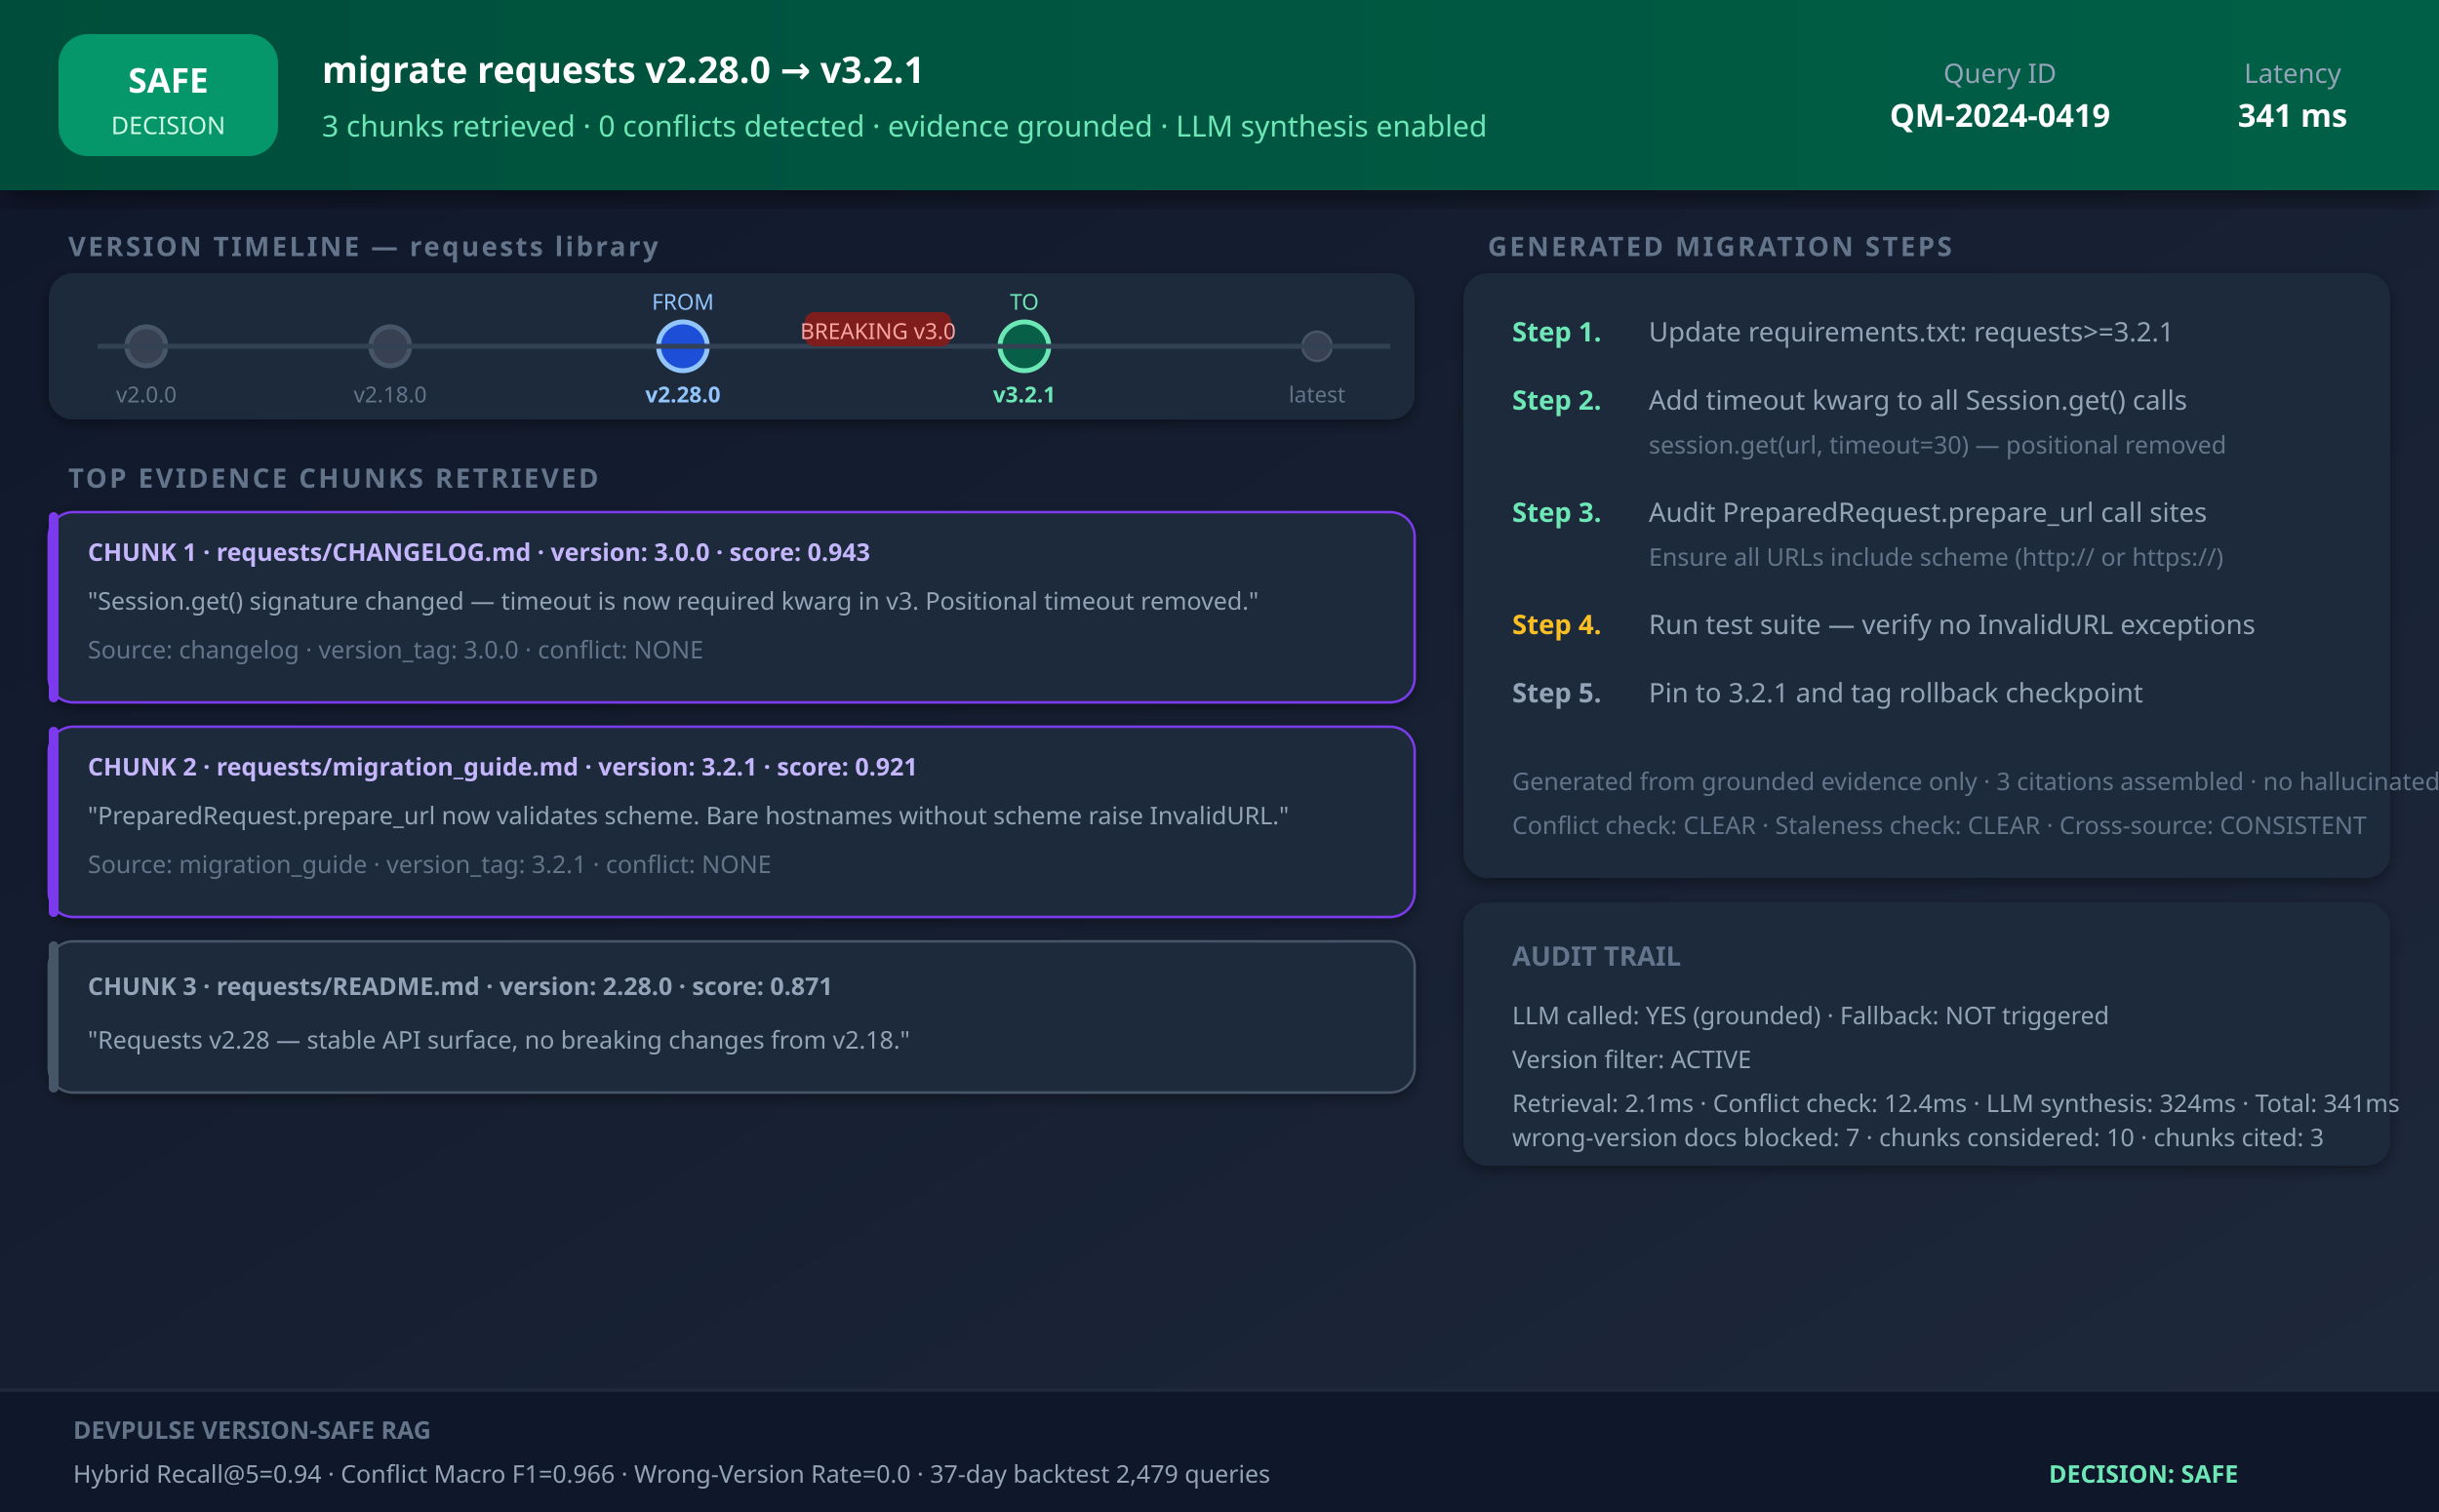
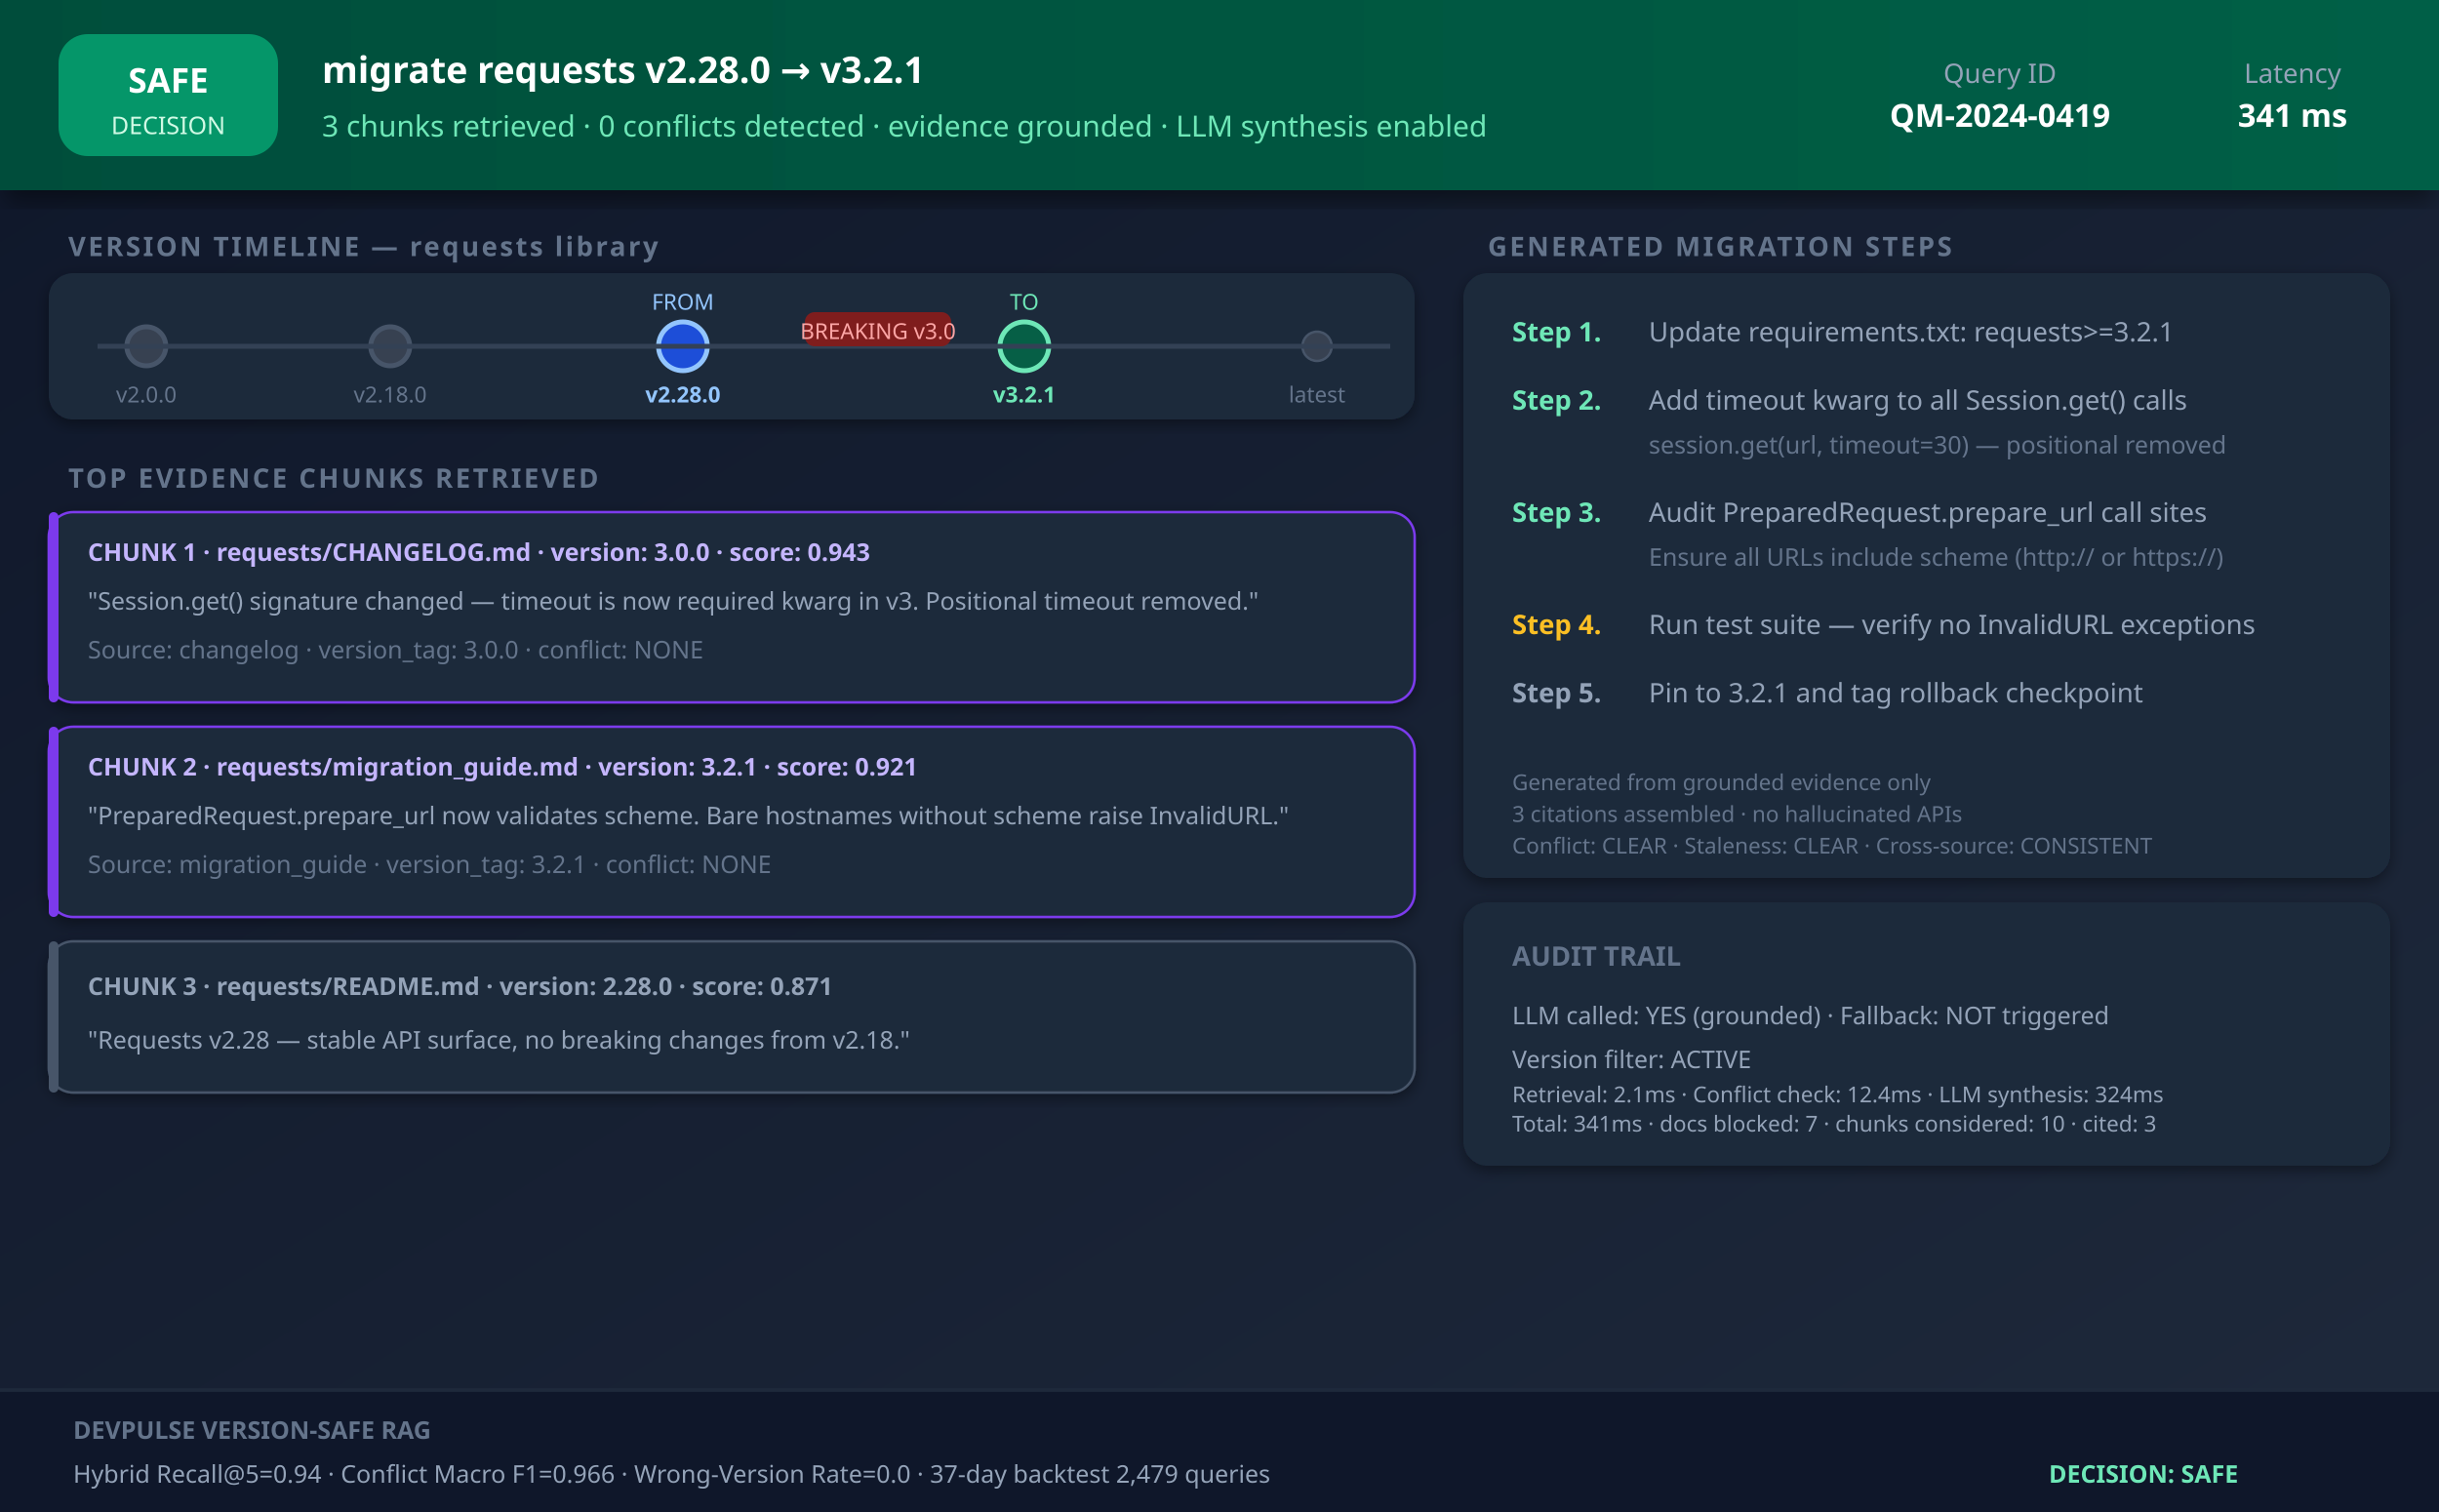
<svg xmlns="http://www.w3.org/2000/svg" viewBox="0 0 1000 620" font-family="'Segoe UI', system-ui, sans-serif">
  <defs>
    <linearGradient id="bg" x1="0%" y1="0%" x2="100%" y2="100%">
      <stop offset="0%" style="stop-color:#0f172a" />
      <stop offset="100%" style="stop-color:#1e293b" />
    </linearGradient>
    <linearGradient id="safeBanner" x1="0%" y1="0%" x2="100%" y2="0%">
      <stop offset="0%" style="stop-color:#064e3b" />
      <stop offset="100%" style="stop-color:#065f46" />
    </linearGradient>
    <filter id="shadow">
      <feDropShadow dx="0" dy="4" stdDeviation="6" flood-color="#000" flood-opacity="0.5" />
    </filter>
    <filter id="shadowSm">
      <feDropShadow dx="0" dy="2" stdDeviation="3" flood-color="#000" flood-opacity="0.4" />
    </filter>
  </defs>
  <rect width="1000" height="620" fill="url(#bg)" />
  <rect x="0" y="0" width="1000" height="78" fill="url(#safeBanner)" filter="url(#shadow)" />
  <rect x="24" y="14" width="90" height="50" rx="12" fill="#059669" />
  <text x="69" y="38" text-anchor="middle" fill="white" font-size="14" font-weight="800">SAFE</text>
  <text x="69" y="55" text-anchor="middle" fill="#d1fae5" font-size="10">DECISION</text>
  <text x="132" y="34" fill="white" font-size="15" font-weight="700">migrate requests v2.28.0 → v3.2.1</text>
  <text x="132" y="56" fill="#6ee7b7" font-size="12">3 chunks retrieved   ·   0 conflicts detected   ·   evidence grounded   ·   LLM synthesis enabled</text>
  <text x="820" y="34" text-anchor="middle" fill="#94a3b8" font-size="11">Query ID</text>
  <text x="820" y="52" text-anchor="middle" fill="white" font-size="13" font-weight="600">QM-2024-0419</text>
  <text x="940" y="34" text-anchor="middle" fill="#94a3b8" font-size="11">Latency</text>
  <text x="940" y="52" text-anchor="middle" fill="white" font-size="13" font-weight="600">341 ms</text>
  <text x="28" y="105" fill="#64748b" font-size="11" font-weight="600" letter-spacing="1">VERSION TIMELINE — requests library</text>
  <rect x="20" y="112" width="560" height="60" rx="10" fill="#1e293b" filter="url(#shadowSm)" />
  <circle cx="60" cy="142" r="8" fill="#374151" stroke="#475569" stroke-width="2" />
  <text x="60" y="165" text-anchor="middle" fill="#64748b" font-size="9">v2.0.0</text>
  <circle cx="160" cy="142" r="8" fill="#374151" stroke="#475569" stroke-width="2" />
  <text x="160" y="165" text-anchor="middle" fill="#64748b" font-size="9">v2.18.0</text>
  <circle cx="280" cy="142" r="10" fill="#1d4ed8" stroke="#93c5fd" stroke-width="2" />
  <text x="280" y="165" text-anchor="middle" fill="#93c5fd" font-size="9" font-weight="600">v2.28.0</text>
  <text x="280" y="127" text-anchor="middle" fill="#93c5fd" font-size="9">FROM</text>
  <circle cx="420" cy="142" r="10" fill="#065f46" stroke="#6ee7b7" stroke-width="2" />
  <text x="420" y="165" text-anchor="middle" fill="#6ee7b7" font-size="9" font-weight="600">v3.2.1</text>
  <text x="420" y="127" text-anchor="middle" fill="#6ee7b7" font-size="9">TO</text>
  <circle cx="540" cy="142" r="6" fill="#374151" stroke="#475569" stroke-width="1" />
  <text x="540" y="165" text-anchor="middle" fill="#64748b" font-size="9">latest</text>
  <line x1="40" y1="142" x2="570" y2="142" stroke="#334155" stroke-width="2" />
  <rect x="330" y="128" width="60" height="14" rx="4" fill="#7f1d1d" />
  <text x="360" y="139" text-anchor="middle" fill="#fca5a5" font-size="9">BREAKING v3.0</text>
  <text x="28" y="200" fill="#64748b" font-size="11" font-weight="600" letter-spacing="1">TOP EVIDENCE CHUNKS RETRIEVED</text>
  <rect x="20" y="210" width="560" height="78" rx="10" fill="#1e293b" filter="url(#shadowSm)" stroke="#7c3aed" stroke-width="1" />
  <rect x="20" y="210" width="4" height="78" rx="2" fill="#7c3aed" />
  <text x="36" y="230" fill="#c4b5fd" font-size="10" font-weight="600">CHUNK 1  ·  requests/CHANGELOG.md  ·  version: 3.0.0  ·  score: 0.943</text>
  <text x="36" y="250" fill="#94a3b8" font-size="10">"Session.get() signature changed — timeout is now required kwarg in v3. Positional timeout removed."</text>
  <text x="36" y="270" fill="#64748b" font-size="10">Source: changelog · version_tag: 3.0.0 · conflict: NONE</text>
  <rect x="20" y="298" width="560" height="78" rx="10" fill="#1e293b" filter="url(#shadowSm)" stroke="#7c3aed" stroke-width="1" />
  <rect x="20" y="298" width="4" height="78" rx="2" fill="#7c3aed" />
  <text x="36" y="318" fill="#c4b5fd" font-size="10" font-weight="600">CHUNK 2  ·  requests/migration_guide.md  ·  version: 3.2.1  ·  score: 0.921</text>
  <text x="36" y="338" fill="#94a3b8" font-size="10">"PreparedRequest.prepare_url now validates scheme. Bare hostnames without scheme raise InvalidURL."</text>
  <text x="36" y="358" fill="#64748b" font-size="10">Source: migration_guide · version_tag: 3.2.1 · conflict: NONE</text>
  <rect x="20" y="386" width="560" height="62" rx="10" fill="#1e293b" filter="url(#shadowSm)" stroke="#475569" stroke-width="1" />
  <rect x="20" y="386" width="4" height="62" rx="2" fill="#475569" />
  <text x="36" y="408" fill="#94a3b8" font-size="10" font-weight="600">CHUNK 3  ·  requests/README.md  ·  version: 2.28.0  ·  score: 0.871</text>
  <text x="36" y="430" fill="#94a3b8" font-size="10">"Requests v2.28 — stable API surface, no breaking changes from v2.18."</text>
  <text x="610" y="105" fill="#64748b" font-size="11" font-weight="600" letter-spacing="1">GENERATED MIGRATION STEPS</text>
  <rect x="600" y="112" width="380" height="248" rx="10" fill="#1e293b" filter="url(#shadowSm)" />
  <text x="620" y="140" fill="#6ee7b7" font-size="11" font-weight="600">Step 1.</text>
  <text x="676" y="140" fill="#94a3b8" font-size="11">Update requirements.txt: requests&gt;=3.2.1</text>
  <text x="620" y="168" fill="#6ee7b7" font-size="11" font-weight="600">Step 2.</text>
  <text x="676" y="168" fill="#94a3b8" font-size="11">Add timeout kwarg to all Session.get() calls</text>
  <text x="676" y="186" fill="#64748b" font-size="10">   session.get(url, timeout=30)  — positional removed</text>
  <text x="620" y="214" fill="#6ee7b7" font-size="11" font-weight="600">Step 3.</text>
  <text x="676" y="214" fill="#94a3b8" font-size="11">Audit PreparedRequest.prepare_url call sites</text>
  <text x="676" y="232" fill="#64748b" font-size="10">   Ensure all URLs include scheme (http:// or https://)</text>
  <text x="620" y="260" fill="#fbbf24" font-size="11" font-weight="600">Step 4.</text>
  <text x="676" y="260" fill="#94a3b8" font-size="11">Run test suite — verify no InvalidURL exceptions</text>
  <text x="620" y="288" fill="#94a3b8" font-size="11" font-weight="600">Step 5.</text>
  <text x="676" y="288" fill="#94a3b8" font-size="11">Pin to 3.2.1 and tag rollback checkpoint</text>
-   <text x="620" y="324" fill="#64748b" font-size="10">Generated from grounded evidence only · 3 citations assembled · no hallucinated APIs</text>
-   <text x="620" y="342" fill="#64748b" font-size="10">Conflict check: CLEAR · Staleness check: CLEAR · Cross-source: CONSISTENT</text>
+   <text x="620" y="324" fill="#64748b" font-size="9">Generated from grounded evidence only</text>
+   <text x="620" y="337" fill="#64748b" font-size="9">3 citations assembled · no hallucinated APIs</text>
+   <text x="620" y="350" fill="#64748b" font-size="9">Conflict: CLEAR · Staleness: CLEAR · Cross-source: CONSISTENT</text>
  <rect x="600" y="370" width="380" height="108" rx="10" fill="#1e293b" filter="url(#shadowSm)" />
  <text x="620" y="396" fill="#64748b" font-size="11" font-weight="600">AUDIT TRAIL</text>
  <text x="620" y="420" fill="#94a3b8" font-size="10">LLM called: YES (grounded)   ·   Fallback: NOT triggered</text>
  <text x="620" y="438" fill="#94a3b8" font-size="10">Version filter: ACTIVE</text>
-   <text x="620" y="456" fill="#94a3b8" font-size="10">Retrieval: 2.1ms   ·   Conflict check: 12.4ms   ·   LLM synthesis: 324ms   ·   Total: 341ms</text>
-   <text x="620" y="470" fill="#94a3b8" font-size="10">wrong-version docs blocked: 7   ·   chunks considered: 10   ·   chunks cited: 3</text>
+   <text x="620" y="452" fill="#94a3b8" font-size="9">Retrieval: 2.1ms · Conflict check: 12.4ms · LLM synthesis: 324ms</text>
+   <text x="620" y="464" fill="#94a3b8" font-size="9">Total: 341ms · docs blocked: 7 · chunks considered: 10 · cited: 3</text>
  <rect x="0" y="570" width="1000" height="50" fill="#0f172a" />
  <line x1="0" y1="570" x2="1000" y2="570" stroke="#1e293b" stroke-width="1.5" />
  <text x="30" y="590" fill="#64748b" font-size="10" font-weight="600">DEVPULSE VERSION-SAFE RAG</text>
  <text x="30" y="608" fill="#94a3b8" font-size="10">Hybrid Recall@5=0.94  ·  Conflict Macro F1=0.966  ·  Wrong-Version Rate=0.0  ·  37-day backtest 2,479 queries</text>
  <text x="840" y="608" fill="#6ee7b7" font-size="10" font-weight="600">DECISION: SAFE</text>
</svg>
